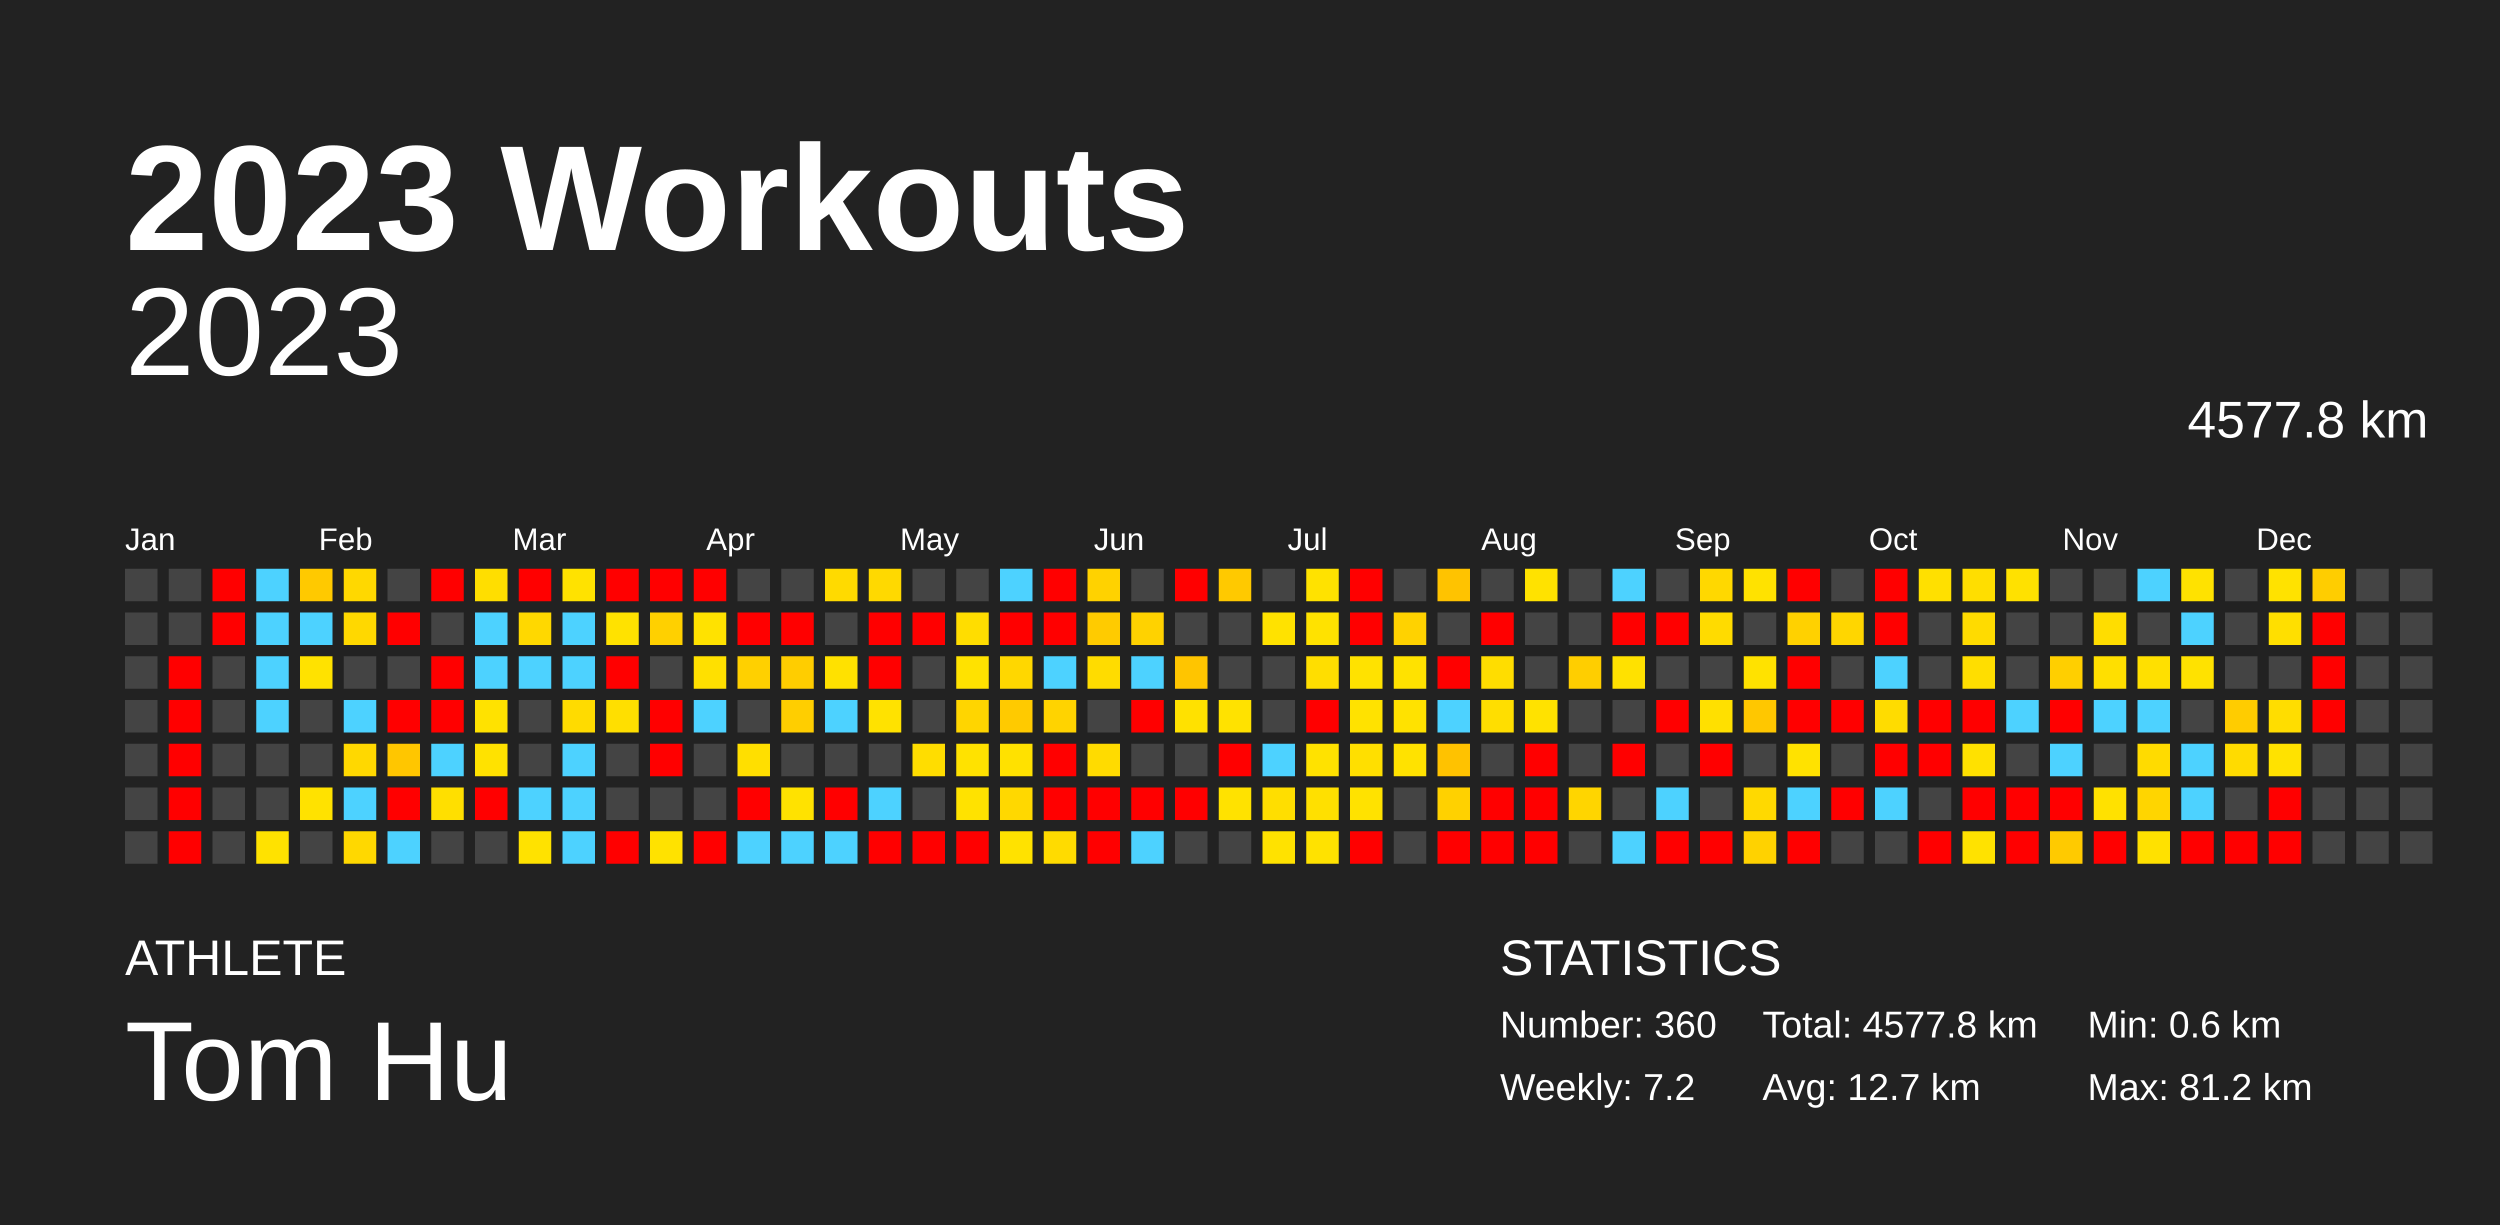
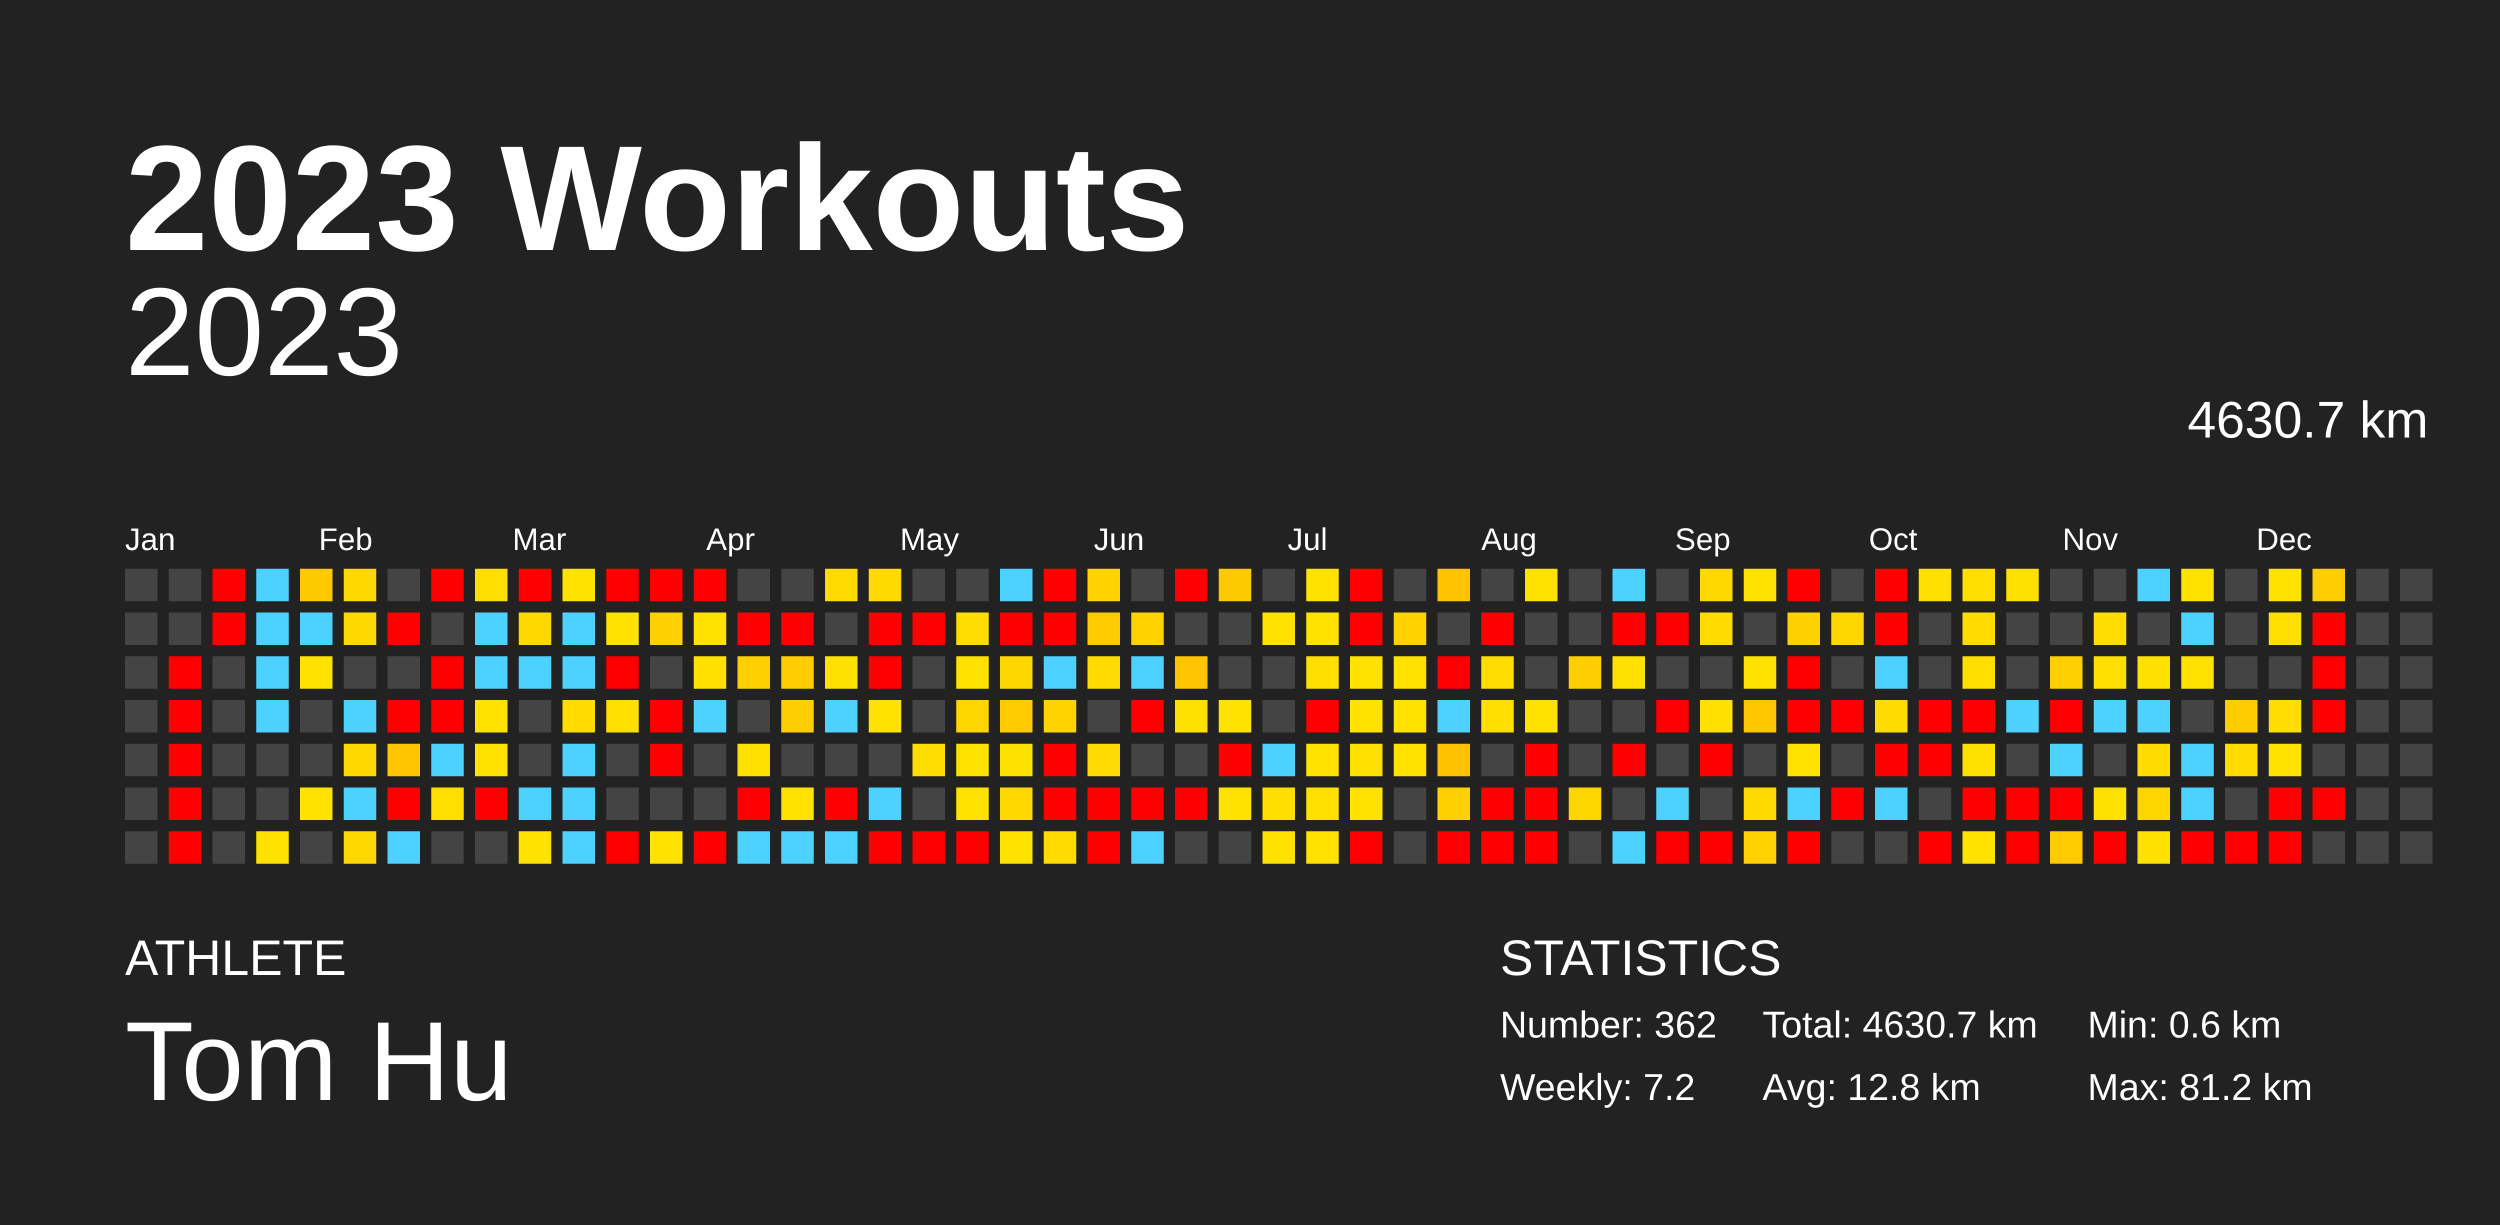
<svg xmlns="http://www.w3.org/2000/svg" baseProfile="full" height="98mm" version="1.1" viewBox="0,0,200,98" width="200mm">
  <defs />
  <rect fill="#222222" height="98" width="200" x="0" y="0" />
  <text fill="#FFFFFF" style="font-size:12px; font-family:Arial; font-weight:bold;" x="10" y="20">2023 Workouts</text>
  <text fill="#FFFFFF" style="font-size:4px; font-family:Arial" x="10" y="78">ATHLETE</text>
  <text fill="#FFFFFF" style="font-size:9px; font-family:Arial" x="10" y="88">Tom Hu</text>
  <text fill="#FFFFFF" style="font-size:4px; font-family:Arial" x="120" y="78">STATISTICS</text>
-   <text fill="#FFFFFF" style="font-size:3px; font-family:Arial" x="120" y="83">Number: 360</text>
+   <text fill="#FFFFFF" style="font-size:3px; font-family:Arial" x="120" y="83">Number: 362</text>
  <text fill="#FFFFFF" style="font-size:3px; font-family:Arial" x="120" y="88">Weekly: 7.2</text>
-   <text fill="#FFFFFF" style="font-size:3px; font-family:Arial" x="141" y="83">Total: 4577.8 km</text>
-   <text fill="#FFFFFF" style="font-size:3px; font-family:Arial" x="141" y="88">Avg: 12.7 km</text>
+   <text fill="#FFFFFF" style="font-size:3px; font-family:Arial" x="141" y="83">Total: 4630.7 km</text>
+   <text fill="#FFFFFF" style="font-size:3px; font-family:Arial" x="141" y="88">Avg: 12.8 km</text>
  <text fill="#FFFFFF" style="font-size:3px; font-family:Arial" x="167" y="83">Min: 0.6 km</text>
  <text fill="#FFFFFF" style="font-size:3px; font-family:Arial" x="167" y="88">Max: 81.2 km</text>
  <text alignment-baseline="hanging" fill="#FFFFFF" style="font-size:10.0px; font-family:Arial;" x="10" y="30">2023</text>
-   <text alignment-baseline="hanging" fill="#FFFFFF" style="font-size:4.125px; font-family:Arial;" x="175" y="35">4577.8 km</text>
+   <text alignment-baseline="hanging" fill="#FFFFFF" style="font-size:4.125px; font-family:Arial;" x="175" y="35">4630.7 km</text>
  <text fill="#FFFFFF" style="font-size:2.5px; font-family:Arial" x="10.0" y="44">Jan</text>
  <text fill="#FFFFFF" style="font-size:2.5px; font-family:Arial" x="25.5" y="44">Feb</text>
  <text fill="#FFFFFF" style="font-size:2.5px; font-family:Arial" x="41.0" y="44">Mar</text>
  <text fill="#FFFFFF" style="font-size:2.5px; font-family:Arial" x="56.5" y="44">Apr</text>
  <text fill="#FFFFFF" style="font-size:2.5px; font-family:Arial" x="72.0" y="44">May</text>
  <text fill="#FFFFFF" style="font-size:2.5px; font-family:Arial" x="87.5" y="44">Jun</text>
  <text fill="#FFFFFF" style="font-size:2.5px; font-family:Arial" x="103.0" y="44">Jul</text>
  <text fill="#FFFFFF" style="font-size:2.5px; font-family:Arial" x="118.5" y="44">Aug</text>
  <text fill="#FFFFFF" style="font-size:2.5px; font-family:Arial" x="134.0" y="44">Sep</text>
  <text fill="#FFFFFF" style="font-size:2.5px; font-family:Arial" x="149.5" y="44">Oct</text>
  <text fill="#FFFFFF" style="font-size:2.5px; font-family:Arial" x="165.0" y="44">Nov</text>
  <text fill="#FFFFFF" style="font-size:2.5px; font-family:Arial" x="180.5" y="44">Dec</text>
  <rect fill="#444444" height="2.6" width="2.6" x="10.0" y="45.5" />
  <rect fill="#444444" height="2.6" width="2.6" x="10.0" y="49.0" />
  <rect fill="#444444" height="2.6" width="2.6" x="10.0" y="52.5" />
  <rect fill="#444444" height="2.6" width="2.6" x="10.0" y="56.0" />
  <rect fill="#444444" height="2.6" width="2.6" x="10.0" y="59.5" />
  <rect fill="#444444" height="2.6" width="2.6" x="10.0" y="63.0" />
  <rect fill="#444444" height="2.6" width="2.6" x="10.0" y="66.5" />
  <rect fill="#444444" height="2.6" width="2.6" x="13.5" y="45.5" />
  <rect fill="#444444" height="2.6" width="2.6" x="13.5" y="49.0" />
  <rect fill="red" height="2.6" width="2.6" x="13.5" y="52.5" />
  <rect fill="red" height="2.6" width="2.6" x="13.5" y="56.0" />
  <rect fill="red" height="2.6" width="2.6" x="13.5" y="59.5" />
  <rect fill="red" height="2.6" width="2.6" x="13.5" y="63.0" />
  <rect fill="red" height="2.6" width="2.6" x="13.5" y="66.5" />
  <rect fill="red" height="2.6" width="2.6" x="17.0" y="45.5" />
  <rect fill="red" height="2.6" width="2.6" x="17.0" y="49.0" />
  <rect fill="#444444" height="2.6" width="2.6" x="17.0" y="52.5" />
  <rect fill="#444444" height="2.6" width="2.6" x="17.0" y="56.0" />
  <rect fill="#444444" height="2.6" width="2.6" x="17.0" y="59.5" />
  <rect fill="#444444" height="2.6" width="2.6" x="17.0" y="63.0" />
  <rect fill="#444444" height="2.6" width="2.6" x="17.0" y="66.5" />
  <rect fill="#4dd2ff" height="2.6" width="2.6" x="20.5" y="45.5" />
  <rect fill="#4dd2ff" height="2.6" width="2.6" x="20.5" y="49.0" />
  <rect fill="#4dd2ff" height="2.6" width="2.6" x="20.5" y="52.5" />
  <rect fill="#4dd2ff" height="2.6" width="2.6" x="20.5" y="56.0" />
  <rect fill="#444444" height="2.6" width="2.6" x="20.5" y="59.5" />
  <rect fill="#444444" height="2.6" width="2.6" x="20.5" y="63.0" />
  <rect fill="#ffe200" height="2.6" width="2.6" x="20.5" y="66.5" />
  <rect fill="#ffc900" height="2.6" width="2.6" x="24.0" y="45.5" />
  <rect fill="#4dd2ff" height="2.6" width="2.6" x="24.0" y="49.0" />
  <rect fill="#ffe200" height="2.6" width="2.6" x="24.0" y="52.5" />
  <rect fill="#444444" height="2.6" width="2.6" x="24.0" y="56.0" />
  <rect fill="#444444" height="2.6" width="2.6" x="24.0" y="59.5" />
  <rect fill="#ffe200" height="2.6" width="2.6" x="24.0" y="63.0" />
  <rect fill="#444444" height="2.6" width="2.6" x="24.0" y="66.5" />
  <rect fill="#ffd800" height="2.6" width="2.6" x="27.5" y="45.5" />
  <rect fill="#ffd800" height="2.6" width="2.6" x="27.5" y="49.0" />
  <rect fill="#444444" height="2.6" width="2.6" x="27.5" y="52.5" />
  <rect fill="#4dd2ff" height="2.6" width="2.6" x="27.5" y="56.0" />
  <rect fill="#ffd800" height="2.6" width="2.6" x="27.5" y="59.5" />
  <rect fill="#4dd2ff" height="2.6" width="2.6" x="27.5" y="63.0" />
  <rect fill="#ffd800" height="2.6" width="2.6" x="27.5" y="66.5" />
  <rect fill="#444444" height="2.6" width="2.6" x="31.0" y="45.5" />
  <rect fill="red" height="2.6" width="2.6" x="31.0" y="49.0" />
  <rect fill="#444444" height="2.6" width="2.6" x="31.0" y="52.5" />
  <rect fill="red" height="2.6" width="2.6" x="31.0" y="56.0" />
  <rect fill="#ffc600" height="2.6" width="2.6" x="31.0" y="59.5" />
  <rect fill="red" height="2.6" width="2.6" x="31.0" y="63.0" />
  <rect fill="#4dd2ff" height="2.6" width="2.6" x="31.0" y="66.5" />
  <rect fill="red" height="2.6" width="2.6" x="34.5" y="45.5" />
  <rect fill="#444444" height="2.6" width="2.6" x="34.5" y="49.0" />
  <rect fill="red" height="2.6" width="2.6" x="34.5" y="52.5" />
  <rect fill="red" height="2.6" width="2.6" x="34.5" y="56.0" />
  <rect fill="#4dd2ff" height="2.6" width="2.6" x="34.5" y="59.5" />
  <rect fill="#ffdf00" height="2.6" width="2.6" x="34.5" y="63.0" />
  <rect fill="#444444" height="2.6" width="2.6" x="34.5" y="66.5" />
  <rect fill="#ffde00" height="2.6" width="2.6" x="38.0" y="45.5" />
  <rect fill="#4dd2ff" height="2.6" width="2.6" x="38.0" y="49.0" />
  <rect fill="#4dd2ff" height="2.6" width="2.6" x="38.0" y="52.5" />
  <rect fill="#ffe200" height="2.6" width="2.6" x="38.0" y="56.0" />
  <rect fill="#ffe200" height="2.6" width="2.6" x="38.0" y="59.5" />
  <rect fill="red" height="2.6" width="2.6" x="38.0" y="63.0" />
  <rect fill="#444444" height="2.6" width="2.6" x="38.0" y="66.5" />
  <rect fill="red" height="2.6" width="2.6" x="41.5" y="45.5" />
  <rect fill="#ffd800" height="2.6" width="2.6" x="41.5" y="49.0" />
  <rect fill="#4dd2ff" height="2.6" width="2.6" x="41.5" y="52.5" />
  <rect fill="#444444" height="2.6" width="2.6" x="41.5" y="56.0" />
  <rect fill="#444444" height="2.6" width="2.6" x="41.5" y="59.5" />
  <rect fill="#4dd2ff" height="2.6" width="2.6" x="41.5" y="63.0" />
  <rect fill="#ffe200" height="2.6" width="2.6" x="41.5" y="66.5" />
  <rect fill="#ffe200" height="2.6" width="2.6" x="45.0" y="45.5" />
  <rect fill="#4dd2ff" height="2.6" width="2.6" x="45.0" y="49.0" />
  <rect fill="#4dd2ff" height="2.6" width="2.6" x="45.0" y="52.5" />
  <rect fill="#ffdb00" height="2.6" width="2.6" x="45.0" y="56.0" />
  <rect fill="#4dd2ff" height="2.6" width="2.6" x="45.0" y="59.5" />
  <rect fill="#4dd2ff" height="2.6" width="2.6" x="45.0" y="63.0" />
  <rect fill="#4dd2ff" height="2.6" width="2.6" x="45.0" y="66.5" />
  <rect fill="red" height="2.6" width="2.6" x="48.5" y="45.5" />
  <rect fill="#ffe200" height="2.6" width="2.6" x="48.5" y="49.0" />
  <rect fill="red" height="2.6" width="2.6" x="48.5" y="52.5" />
  <rect fill="#ffdf00" height="2.6" width="2.6" x="48.5" y="56.0" />
  <rect fill="#444444" height="2.6" width="2.6" x="48.5" y="59.5" />
  <rect fill="#444444" height="2.6" width="2.6" x="48.5" y="63.0" />
  <rect fill="red" height="2.6" width="2.6" x="48.5" y="66.5" />
  <rect fill="red" height="2.6" width="2.6" x="52.0" y="45.5" />
  <rect fill="#ffd000" height="2.6" width="2.6" x="52.0" y="49.0" />
  <rect fill="#444444" height="2.6" width="2.6" x="52.0" y="52.5" />
  <rect fill="red" height="2.6" width="2.6" x="52.0" y="56.0" />
  <rect fill="red" height="2.6" width="2.6" x="52.0" y="59.5" />
  <rect fill="#444444" height="2.6" width="2.6" x="52.0" y="63.0" />
  <rect fill="#ffe200" height="2.6" width="2.6" x="52.0" y="66.5" />
  <rect fill="red" height="2.6" width="2.6" x="55.5" y="45.5" />
  <rect fill="#ffe200" height="2.6" width="2.6" x="55.5" y="49.0" />
  <rect fill="#ffe000" height="2.6" width="2.6" x="55.5" y="52.5" />
  <rect fill="#4dd2ff" height="2.6" width="2.6" x="55.5" y="56.0" />
  <rect fill="#444444" height="2.6" width="2.6" x="55.5" y="59.5" />
  <rect fill="#444444" height="2.6" width="2.6" x="55.5" y="63.0" />
  <rect fill="red" height="2.6" width="2.6" x="55.5" y="66.5" />
  <rect fill="#444444" height="2.6" width="2.6" x="59.0" y="45.5" />
  <rect fill="red" height="2.6" width="2.6" x="59.0" y="49.0" />
  <rect fill="#ffd000" height="2.6" width="2.6" x="59.0" y="52.5" />
  <rect fill="#444444" height="2.6" width="2.6" x="59.0" y="56.0" />
  <rect fill="#ffdf00" height="2.6" width="2.6" x="59.0" y="59.5" />
  <rect fill="red" height="2.6" width="2.6" x="59.0" y="63.0" />
  <rect fill="#4dd2ff" height="2.6" width="2.6" x="59.0" y="66.5" />
  <rect fill="#444444" height="2.6" width="2.6" x="62.5" y="45.5" />
  <rect fill="red" height="2.6" width="2.6" x="62.5" y="49.0" />
  <rect fill="#ffcd00" height="2.6" width="2.6" x="62.5" y="52.5" />
  <rect fill="#ffce00" height="2.6" width="2.6" x="62.5" y="56.0" />
  <rect fill="#444444" height="2.6" width="2.6" x="62.5" y="59.5" />
  <rect fill="#ffe200" height="2.6" width="2.6" x="62.5" y="63.0" />
  <rect fill="#4dd2ff" height="2.6" width="2.6" x="62.5" y="66.5" />
  <rect fill="#ffda00" height="2.6" width="2.6" x="66.0" y="45.5" />
  <rect fill="#444444" height="2.6" width="2.6" x="66.0" y="49.0" />
  <rect fill="#ffe100" height="2.6" width="2.6" x="66.0" y="52.5" />
  <rect fill="#4dd2ff" height="2.6" width="2.6" x="66.0" y="56.0" />
  <rect fill="#444444" height="2.6" width="2.6" x="66.0" y="59.5" />
  <rect fill="red" height="2.6" width="2.6" x="66.0" y="63.0" />
  <rect fill="#4dd2ff" height="2.6" width="2.6" x="66.0" y="66.5" />
  <rect fill="#ffd900" height="2.6" width="2.6" x="69.5" y="45.5" />
  <rect fill="red" height="2.6" width="2.6" x="69.5" y="49.0" />
  <rect fill="red" height="2.6" width="2.6" x="69.5" y="52.5" />
  <rect fill="#ffe200" height="2.6" width="2.6" x="69.5" y="56.0" />
  <rect fill="#444444" height="2.6" width="2.6" x="69.5" y="59.5" />
  <rect fill="#4dd2ff" height="2.6" width="2.6" x="69.5" y="63.0" />
  <rect fill="red" height="2.6" width="2.6" x="69.5" y="66.5" />
  <rect fill="#444444" height="2.6" width="2.6" x="73.0" y="45.5" />
  <rect fill="red" height="2.6" width="2.6" x="73.0" y="49.0" />
  <rect fill="#444444" height="2.6" width="2.6" x="73.0" y="52.5" />
  <rect fill="#444444" height="2.6" width="2.6" x="73.0" y="56.0" />
  <rect fill="#ffdd00" height="2.6" width="2.6" x="73.0" y="59.5" />
  <rect fill="#444444" height="2.6" width="2.6" x="73.0" y="63.0" />
  <rect fill="red" height="2.6" width="2.6" x="73.0" y="66.5" />
  <rect fill="#444444" height="2.6" width="2.6" x="76.5" y="45.5" />
  <rect fill="#ffdd00" height="2.6" width="2.6" x="76.5" y="49.0" />
  <rect fill="#ffe200" height="2.6" width="2.6" x="76.5" y="52.5" />
  <rect fill="#ffd500" height="2.6" width="2.6" x="76.5" y="56.0" />
  <rect fill="#ffe200" height="2.6" width="2.6" x="76.5" y="59.5" />
  <rect fill="#ffe200" height="2.6" width="2.6" x="76.5" y="63.0" />
  <rect fill="red" height="2.6" width="2.6" x="76.5" y="66.5" />
  <rect fill="#4dd2ff" height="2.6" width="2.6" x="80.0" y="45.5" />
  <rect fill="red" height="2.6" width="2.6" x="80.0" y="49.0" />
  <rect fill="#ffd700" height="2.6" width="2.6" x="80.0" y="52.5" />
  <rect fill="#ffca00" height="2.6" width="2.6" x="80.0" y="56.0" />
  <rect fill="#ffe100" height="2.6" width="2.6" x="80.0" y="59.5" />
  <rect fill="#ffd800" height="2.6" width="2.6" x="80.0" y="63.0" />
  <rect fill="#ffe200" height="2.6" width="2.6" x="80.0" y="66.5" />
  <rect fill="red" height="2.6" width="2.6" x="83.5" y="45.5" />
  <rect fill="red" height="2.6" width="2.6" x="83.5" y="49.0" />
  <rect fill="#4dd2ff" height="2.6" width="2.6" x="83.5" y="52.5" />
  <rect fill="#ffd300" height="2.6" width="2.6" x="83.5" y="56.0" />
  <rect fill="red" height="2.6" width="2.6" x="83.5" y="59.5" />
  <rect fill="red" height="2.6" width="2.6" x="83.5" y="63.0" />
  <rect fill="#ffdb00" height="2.6" width="2.6" x="83.5" y="66.5" />
  <rect fill="#ffd200" height="2.6" width="2.6" x="87.0" y="45.5" />
  <rect fill="#ffcb00" height="2.6" width="2.6" x="87.0" y="49.0" />
  <rect fill="#ffdc00" height="2.6" width="2.6" x="87.0" y="52.5" />
  <rect fill="#444444" height="2.6" width="2.6" x="87.0" y="56.0" />
  <rect fill="#ffdb00" height="2.6" width="2.6" x="87.0" y="59.5" />
  <rect fill="red" height="2.6" width="2.6" x="87.0" y="63.0" />
  <rect fill="red" height="2.6" width="2.6" x="87.0" y="66.5" />
  <rect fill="#444444" height="2.6" width="2.6" x="90.5" y="45.5" />
  <rect fill="#ffd200" height="2.6" width="2.6" x="90.5" y="49.0" />
  <rect fill="#4dd2ff" height="2.6" width="2.6" x="90.5" y="52.5" />
  <rect fill="red" height="2.6" width="2.6" x="90.5" y="56.0" />
  <rect fill="#444444" height="2.6" width="2.6" x="90.5" y="59.5" />
  <rect fill="red" height="2.6" width="2.6" x="90.5" y="63.0" />
  <rect fill="#4dd2ff" height="2.6" width="2.6" x="90.5" y="66.5" />
  <rect fill="red" height="2.6" width="2.6" x="94.0" y="45.5" />
  <rect fill="#444444" height="2.6" width="2.6" x="94.0" y="49.0" />
  <rect fill="#ffc500" height="2.6" width="2.6" x="94.0" y="52.5" />
  <rect fill="#ffe100" height="2.6" width="2.6" x="94.0" y="56.0" />
  <rect fill="#444444" height="2.6" width="2.6" x="94.0" y="59.5" />
  <rect fill="red" height="2.6" width="2.6" x="94.0" y="63.0" />
  <rect fill="#444444" height="2.6" width="2.6" x="94.0" y="66.5" />
  <rect fill="#ffc900" height="2.6" width="2.6" x="97.5" y="45.5" />
  <rect fill="#444444" height="2.6" width="2.6" x="97.5" y="49.0" />
  <rect fill="#444444" height="2.6" width="2.6" x="97.5" y="52.5" />
  <rect fill="#ffe200" height="2.6" width="2.6" x="97.5" y="56.0" />
  <rect fill="red" height="2.6" width="2.6" x="97.5" y="59.5" />
  <rect fill="#ffe200" height="2.6" width="2.6" x="97.5" y="63.0" />
  <rect fill="#444444" height="2.6" width="2.6" x="97.5" y="66.5" />
  <rect fill="#444444" height="2.6" width="2.6" x="101.0" y="45.5" />
  <rect fill="#ffe200" height="2.6" width="2.6" x="101.0" y="49.0" />
  <rect fill="#444444" height="2.6" width="2.6" x="101.0" y="52.5" />
  <rect fill="#444444" height="2.6" width="2.6" x="101.0" y="56.0" />
  <rect fill="#4dd2ff" height="2.6" width="2.6" x="101.0" y="59.5" />
  <rect fill="#ffde00" height="2.6" width="2.6" x="101.0" y="63.0" />
  <rect fill="#ffe200" height="2.6" width="2.6" x="101.0" y="66.5" />
  <rect fill="#ffe200" height="2.6" width="2.6" x="104.5" y="45.5" />
  <rect fill="#ffe200" height="2.6" width="2.6" x="104.5" y="49.0" />
  <rect fill="#ffde00" height="2.6" width="2.6" x="104.5" y="52.5" />
  <rect fill="red" height="2.6" width="2.6" x="104.5" y="56.0" />
  <rect fill="#ffe200" height="2.6" width="2.6" x="104.5" y="59.5" />
  <rect fill="#ffe000" height="2.6" width="2.6" x="104.5" y="63.0" />
  <rect fill="#ffe200" height="2.6" width="2.6" x="104.5" y="66.5" />
  <rect fill="red" height="2.6" width="2.6" x="108.0" y="45.5" />
  <rect fill="red" height="2.6" width="2.6" x="108.0" y="49.0" />
  <rect fill="#ffe200" height="2.6" width="2.6" x="108.0" y="52.5" />
  <rect fill="#ffe200" height="2.6" width="2.6" x="108.0" y="56.0" />
  <rect fill="#ffdf00" height="2.6" width="2.6" x="108.0" y="59.5" />
  <rect fill="#ffe200" height="2.6" width="2.6" x="108.0" y="63.0" />
  <rect fill="red" height="2.6" width="2.6" x="108.0" y="66.5" />
  <rect fill="#444444" height="2.6" width="2.6" x="111.5" y="45.5" />
  <rect fill="#ffd200" height="2.6" width="2.6" x="111.5" y="49.0" />
  <rect fill="#ffe200" height="2.6" width="2.6" x="111.5" y="52.5" />
  <rect fill="#ffe200" height="2.6" width="2.6" x="111.5" y="56.0" />
  <rect fill="#ffe200" height="2.6" width="2.6" x="111.5" y="59.5" />
  <rect fill="#444444" height="2.6" width="2.6" x="111.5" y="63.0" />
  <rect fill="#444444" height="2.6" width="2.6" x="111.5" y="66.5" />
  <rect fill="#ffc300" height="2.6" width="2.6" x="115.0" y="45.5" />
  <rect fill="#444444" height="2.6" width="2.6" x="115.0" y="49.0" />
  <rect fill="red" height="2.6" width="2.6" x="115.0" y="52.5" />
  <rect fill="#4dd2ff" height="2.6" width="2.6" x="115.0" y="56.0" />
  <rect fill="#ffc200" height="2.6" width="2.6" x="115.0" y="59.5" />
  <rect fill="#ffd100" height="2.6" width="2.6" x="115.0" y="63.0" />
  <rect fill="red" height="2.6" width="2.6" x="115.0" y="66.5" />
  <rect fill="#444444" height="2.6" width="2.6" x="118.5" y="45.5" />
  <rect fill="red" height="2.6" width="2.6" x="118.5" y="49.0" />
  <rect fill="#ffdd00" height="2.6" width="2.6" x="118.5" y="52.5" />
  <rect fill="#ffde00" height="2.6" width="2.6" x="118.5" y="56.0" />
  <rect fill="#444444" height="2.6" width="2.6" x="118.5" y="59.5" />
  <rect fill="red" height="2.6" width="2.6" x="118.5" y="63.0" />
  <rect fill="red" height="2.6" width="2.6" x="118.5" y="66.5" />
  <rect fill="#ffe200" height="2.6" width="2.6" x="122.0" y="45.5" />
  <rect fill="#444444" height="2.6" width="2.6" x="122.0" y="49.0" />
  <rect fill="#444444" height="2.6" width="2.6" x="122.0" y="52.5" />
  <rect fill="#ffe200" height="2.6" width="2.6" x="122.0" y="56.0" />
  <rect fill="red" height="2.6" width="2.6" x="122.0" y="59.5" />
  <rect fill="red" height="2.6" width="2.6" x="122.0" y="63.0" />
  <rect fill="red" height="2.6" width="2.6" x="122.0" y="66.5" />
  <rect fill="#444444" height="2.6" width="2.6" x="125.5" y="45.5" />
  <rect fill="#444444" height="2.6" width="2.6" x="125.5" y="49.0" />
  <rect fill="#ffce00" height="2.6" width="2.6" x="125.5" y="52.5" />
  <rect fill="#444444" height="2.6" width="2.6" x="125.5" y="56.0" />
  <rect fill="#444444" height="2.6" width="2.6" x="125.5" y="59.5" />
  <rect fill="#ffd500" height="2.6" width="2.6" x="125.5" y="63.0" />
  <rect fill="#444444" height="2.6" width="2.6" x="125.5" y="66.5" />
  <rect fill="#4dd2ff" height="2.6" width="2.6" x="129.0" y="45.5" />
  <rect fill="red" height="2.6" width="2.6" x="129.0" y="49.0" />
  <rect fill="#ffe100" height="2.6" width="2.6" x="129.0" y="52.5" />
  <rect fill="#444444" height="2.6" width="2.6" x="129.0" y="56.0" />
  <rect fill="red" height="2.6" width="2.6" x="129.0" y="59.5" />
  <rect fill="#444444" height="2.6" width="2.6" x="129.0" y="63.0" />
  <rect fill="#4dd2ff" height="2.6" width="2.6" x="129.0" y="66.5" />
  <rect fill="#444444" height="2.6" width="2.6" x="132.5" y="45.5" />
  <rect fill="red" height="2.6" width="2.6" x="132.5" y="49.0" />
  <rect fill="#444444" height="2.6" width="2.6" x="132.5" y="52.5" />
  <rect fill="red" height="2.6" width="2.6" x="132.5" y="56.0" />
  <rect fill="#444444" height="2.6" width="2.6" x="132.5" y="59.5" />
  <rect fill="#4dd2ff" height="2.6" width="2.6" x="132.5" y="63.0" />
  <rect fill="red" height="2.6" width="2.6" x="132.5" y="66.5" />
  <rect fill="#ffd800" height="2.6" width="2.6" x="136.0" y="45.5" />
  <rect fill="#ffdb00" height="2.6" width="2.6" x="136.0" y="49.0" />
  <rect fill="#444444" height="2.6" width="2.6" x="136.0" y="52.5" />
  <rect fill="#ffe000" height="2.6" width="2.6" x="136.0" y="56.0" />
  <rect fill="red" height="2.6" width="2.6" x="136.0" y="59.5" />
  <rect fill="#444444" height="2.6" width="2.6" x="136.0" y="63.0" />
  <rect fill="red" height="2.6" width="2.6" x="136.0" y="66.5" />
  <rect fill="#ffe200" height="2.6" width="2.6" x="139.5" y="45.5" />
  <rect fill="#444444" height="2.6" width="2.6" x="139.5" y="49.0" />
  <rect fill="#ffe200" height="2.6" width="2.6" x="139.5" y="52.5" />
  <rect fill="#ffc700" height="2.6" width="2.6" x="139.5" y="56.0" />
  <rect fill="#444444" height="2.6" width="2.6" x="139.5" y="59.5" />
  <rect fill="#ffd900" height="2.6" width="2.6" x="139.5" y="63.0" />
  <rect fill="#ffd200" height="2.6" width="2.6" x="139.5" y="66.5" />
  <rect fill="red" height="2.6" width="2.6" x="143.0" y="45.5" />
  <rect fill="#ffd100" height="2.6" width="2.6" x="143.0" y="49.0" />
  <rect fill="red" height="2.6" width="2.6" x="143.0" y="52.5" />
  <rect fill="red" height="2.6" width="2.6" x="143.0" y="56.0" />
  <rect fill="#ffe200" height="2.6" width="2.6" x="143.0" y="59.5" />
  <rect fill="#4dd2ff" height="2.6" width="2.6" x="143.0" y="63.0" />
  <rect fill="red" height="2.6" width="2.6" x="143.0" y="66.5" />
  <rect fill="#444444" height="2.6" width="2.6" x="146.5" y="45.5" />
  <rect fill="#ffd600" height="2.6" width="2.6" x="146.5" y="49.0" />
  <rect fill="#444444" height="2.6" width="2.6" x="146.5" y="52.5" />
  <rect fill="red" height="2.6" width="2.6" x="146.5" y="56.0" />
  <rect fill="#444444" height="2.6" width="2.6" x="146.5" y="59.5" />
  <rect fill="red" height="2.6" width="2.6" x="146.5" y="63.0" />
  <rect fill="#444444" height="2.6" width="2.6" x="146.5" y="66.5" />
  <rect fill="red" height="2.6" width="2.6" x="150.0" y="45.5" />
  <rect fill="red" height="2.6" width="2.6" x="150.0" y="49.0" />
  <rect fill="#4dd2ff" height="2.6" width="2.6" x="150.0" y="52.5" />
  <rect fill="#ffdc00" height="2.6" width="2.6" x="150.0" y="56.0" />
  <rect fill="red" height="2.6" width="2.6" x="150.0" y="59.5" />
  <rect fill="#4dd2ff" height="2.6" width="2.6" x="150.0" y="63.0" />
  <rect fill="#444444" height="2.6" width="2.6" x="150.0" y="66.5" />
  <rect fill="#ffe000" height="2.6" width="2.6" x="153.5" y="45.5" />
  <rect fill="#444444" height="2.6" width="2.6" x="153.5" y="49.0" />
  <rect fill="#444444" height="2.6" width="2.6" x="153.5" y="52.5" />
  <rect fill="red" height="2.6" width="2.6" x="153.5" y="56.0" />
  <rect fill="red" height="2.6" width="2.6" x="153.5" y="59.5" />
  <rect fill="#444444" height="2.6" width="2.6" x="153.5" y="63.0" />
  <rect fill="red" height="2.6" width="2.6" x="153.5" y="66.5" />
  <rect fill="#ffde00" height="2.6" width="2.6" x="157.0" y="45.5" />
  <rect fill="#ffdb00" height="2.6" width="2.6" x="157.0" y="49.0" />
  <rect fill="#ffde00" height="2.6" width="2.6" x="157.0" y="52.5" />
  <rect fill="red" height="2.6" width="2.6" x="157.0" y="56.0" />
  <rect fill="#ffe100" height="2.6" width="2.6" x="157.0" y="59.5" />
  <rect fill="red" height="2.6" width="2.6" x="157.0" y="63.0" />
  <rect fill="#ffe200" height="2.6" width="2.6" x="157.0" y="66.5" />
  <rect fill="#ffe100" height="2.6" width="2.6" x="160.5" y="45.5" />
  <rect fill="#444444" height="2.6" width="2.6" x="160.5" y="49.0" />
  <rect fill="#444444" height="2.6" width="2.6" x="160.5" y="52.5" />
  <rect fill="#4dd2ff" height="2.6" width="2.6" x="160.5" y="56.0" />
  <rect fill="#444444" height="2.6" width="2.6" x="160.5" y="59.5" />
  <rect fill="red" height="2.6" width="2.6" x="160.5" y="63.0" />
  <rect fill="red" height="2.6" width="2.6" x="160.5" y="66.5" />
  <rect fill="#444444" height="2.6" width="2.6" x="164.0" y="45.5" />
  <rect fill="#444444" height="2.6" width="2.6" x="164.0" y="49.0" />
  <rect fill="#ffcf00" height="2.6" width="2.6" x="164.0" y="52.5" />
  <rect fill="red" height="2.6" width="2.6" x="164.0" y="56.0" />
  <rect fill="#4dd2ff" height="2.6" width="2.6" x="164.0" y="59.5" />
  <rect fill="red" height="2.6" width="2.6" x="164.0" y="63.0" />
  <rect fill="#ffca00" height="2.6" width="2.6" x="164.0" y="66.5" />
  <rect fill="#444444" height="2.6" width="2.6" x="167.5" y="45.5" />
  <rect fill="#ffdd00" height="2.6" width="2.6" x="167.5" y="49.0" />
  <rect fill="#ffdf00" height="2.6" width="2.6" x="167.5" y="52.5" />
  <rect fill="#4dd2ff" height="2.6" width="2.6" x="167.5" y="56.0" />
  <rect fill="#444444" height="2.6" width="2.6" x="167.5" y="59.5" />
  <rect fill="#ffe100" height="2.6" width="2.6" x="167.5" y="63.0" />
  <rect fill="red" height="2.6" width="2.6" x="167.5" y="66.5" />
  <rect fill="#4dd2ff" height="2.6" width="2.6" x="171.0" y="45.5" />
  <rect fill="#444444" height="2.6" width="2.6" x="171.0" y="49.0" />
  <rect fill="#ffe000" height="2.6" width="2.6" x="171.0" y="52.5" />
  <rect fill="#4dd2ff" height="2.6" width="2.6" x="171.0" y="56.0" />
  <rect fill="#ffdb00" height="2.6" width="2.6" x="171.0" y="59.5" />
  <rect fill="#ffd500" height="2.6" width="2.6" x="171.0" y="63.0" />
  <rect fill="#ffe100" height="2.6" width="2.6" x="171.0" y="66.5" />
  <rect fill="#ffe200" height="2.6" width="2.6" x="174.5" y="45.5" />
  <rect fill="#4dd2ff" height="2.6" width="2.6" x="174.5" y="49.0" />
  <rect fill="#ffe200" height="2.6" width="2.6" x="174.5" y="52.5" />
  <rect fill="#444444" height="2.6" width="2.6" x="174.5" y="56.0" />
  <rect fill="#4dd2ff" height="2.6" width="2.6" x="174.5" y="59.5" />
  <rect fill="#4dd2ff" height="2.6" width="2.6" x="174.5" y="63.0" />
  <rect fill="red" height="2.6" width="2.6" x="174.5" y="66.5" />
  <rect fill="#444444" height="2.6" width="2.6" x="178.0" y="45.5" />
  <rect fill="#444444" height="2.6" width="2.6" x="178.0" y="49.0" />
  <rect fill="#444444" height="2.6" width="2.6" x="178.0" y="52.5" />
  <rect fill="#ffcc00" height="2.6" width="2.6" x="178.0" y="56.0" />
  <rect fill="#ffdb00" height="2.6" width="2.6" x="178.0" y="59.5" />
  <rect fill="#444444" height="2.6" width="2.6" x="178.0" y="63.0" />
  <rect fill="red" height="2.6" width="2.6" x="178.0" y="66.5" />
  <rect fill="#ffe200" height="2.6" width="2.6" x="181.5" y="45.5" />
  <rect fill="#ffdf00" height="2.6" width="2.6" x="181.5" y="49.0" />
  <rect fill="#444444" height="2.6" width="2.6" x="181.5" y="52.5" />
  <rect fill="#ffdd00" height="2.6" width="2.6" x="181.5" y="56.0" />
  <rect fill="#ffe200" height="2.6" width="2.6" x="181.5" y="59.5" />
  <rect fill="red" height="2.6" width="2.6" x="181.5" y="63.0" />
  <rect fill="red" height="2.6" width="2.6" x="181.5" y="66.5" />
  <rect fill="#ffcd00" height="2.6" width="2.6" x="185.0" y="45.5" />
  <rect fill="red" height="2.6" width="2.6" x="185.0" y="49.0" />
  <rect fill="red" height="2.6" width="2.6" x="185.0" y="52.5" />
  <rect fill="red" height="2.6" width="2.6" x="185.0" y="56.0" />
  <rect fill="#444444" height="2.6" width="2.6" x="185.0" y="59.5" />
-   <rect fill="#444444" height="2.6" width="2.6" x="185.0" y="63.0" />
+   <rect fill="red" height="2.6" width="2.6" x="185.0" y="63.0" />
  <rect fill="#444444" height="2.6" width="2.6" x="185.0" y="66.5" />
  <rect fill="#444444" height="2.6" width="2.6" x="188.5" y="45.5" />
  <rect fill="#444444" height="2.6" width="2.6" x="188.5" y="49.0" />
  <rect fill="#444444" height="2.6" width="2.6" x="188.5" y="52.5" />
  <rect fill="#444444" height="2.6" width="2.6" x="188.5" y="56.0" />
  <rect fill="#444444" height="2.6" width="2.6" x="188.5" y="59.5" />
  <rect fill="#444444" height="2.6" width="2.6" x="188.5" y="63.0" />
  <rect fill="#444444" height="2.6" width="2.6" x="188.5" y="66.5" />
  <rect fill="#444444" height="2.6" width="2.6" x="192.0" y="45.5" />
  <rect fill="#444444" height="2.6" width="2.6" x="192.0" y="49.0" />
  <rect fill="#444444" height="2.6" width="2.6" x="192.0" y="52.5" />
  <rect fill="#444444" height="2.6" width="2.6" x="192.0" y="56.0" />
  <rect fill="#444444" height="2.6" width="2.6" x="192.0" y="59.5" />
  <rect fill="#444444" height="2.6" width="2.6" x="192.0" y="63.0" />
  <rect fill="#444444" height="2.6" width="2.6" x="192.0" y="66.5" />
</svg>
